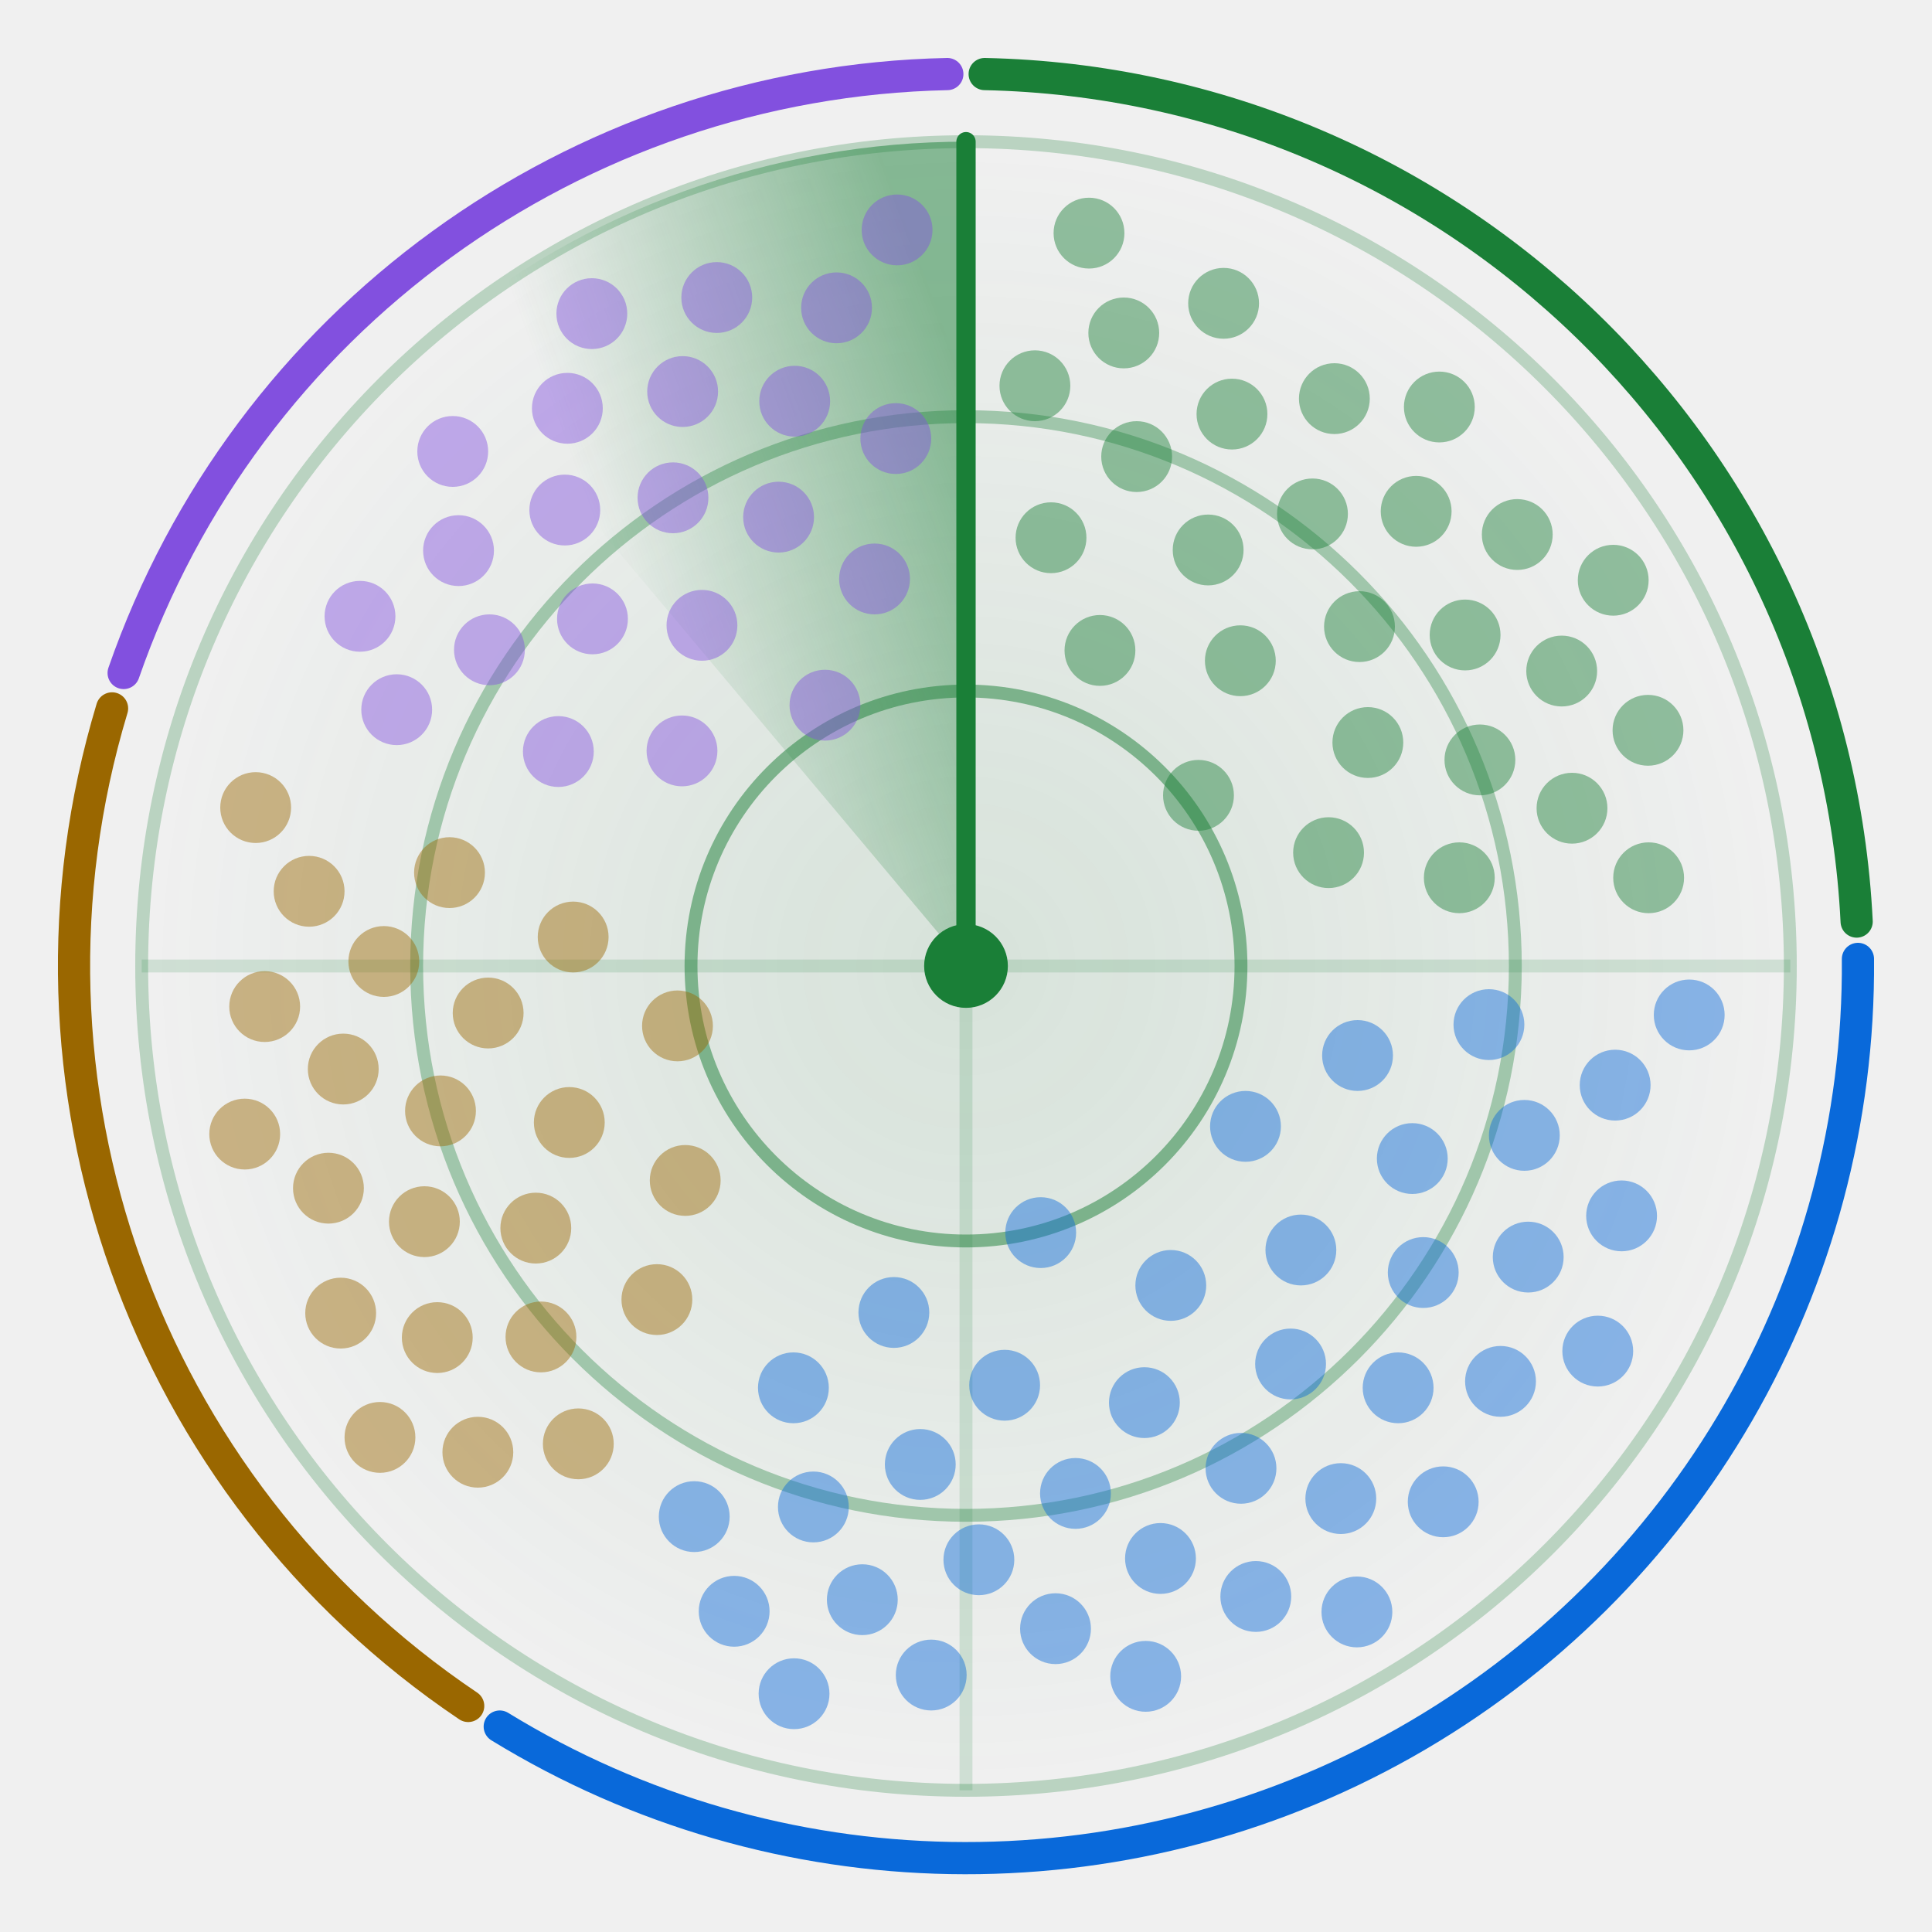
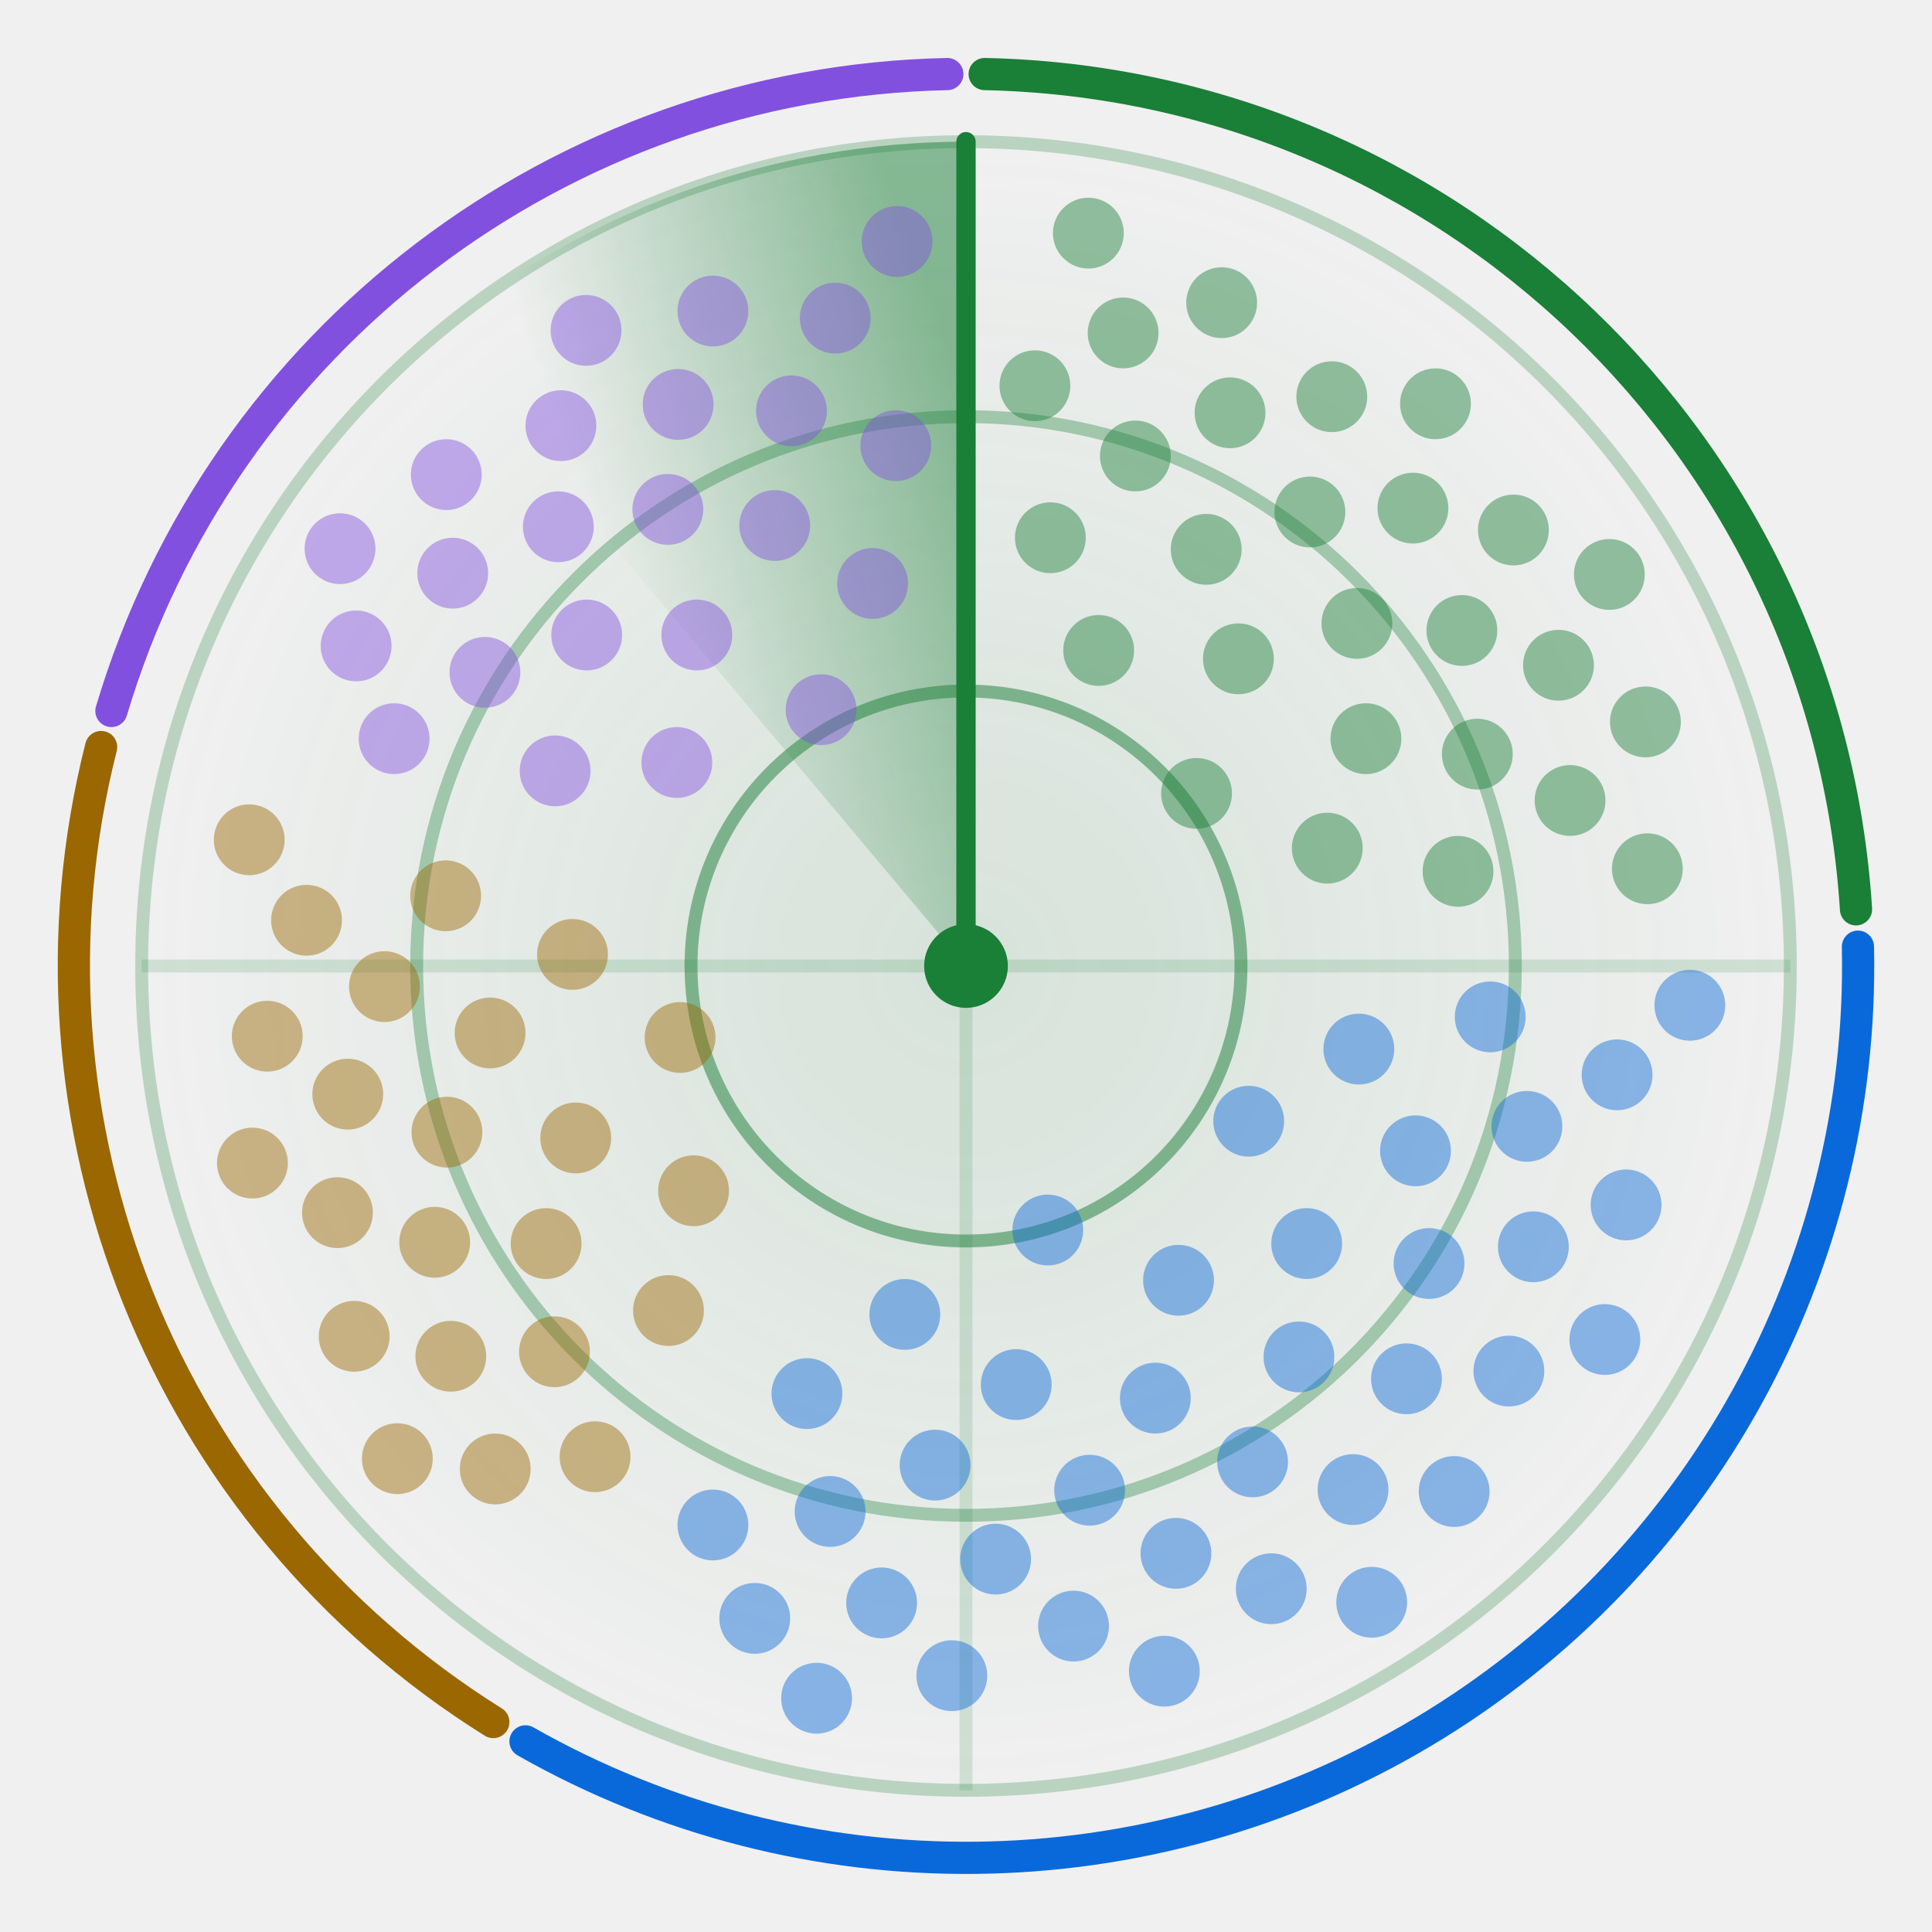
<svg xmlns="http://www.w3.org/2000/svg" width="300" height="300" viewBox="0 0 300 300" role="img" aria-labelledby="title">
  <style>.card{fill:#ffffff;stroke:#d1d9e0}.t{fill:#1f2328}.m{fill:#59636e}.ring{stroke:#1a7f37}.hub{fill:#1a7f37}.beam{stroke:#1a7f37}.s0,.s1,.g0,.g1{stop-color:#1a7f37}.a0{stop-color:#1a7f37}.a1{stop-color:#0969da}.dot.agents,.key.agents{fill:#1a7f37}.rim.agents{stroke:#1a7f37}.dot.apis,.key.apis{fill:#0969da}.rim.apis{stroke:#0969da}.dot.trials,.key.trials{fill:#9a6700}.rim.trials{stroke:#9a6700}.dot.aggregators,.key.aggregators{fill:#8250df}.rim.aggregators{stroke:#8250df}@media (prefers-color-scheme: dark) {.card{fill:#0d1117;stroke:#3d444d}.t{fill:#f0f6fc}.m{fill:#9198a1}.ring{stroke:#3fb950}.hub{fill:#3fb950}.beam{stroke:#3fb950}.s0,.s1,.g0,.g1{stop-color:#3fb950}.a0{stop-color:#3fb950}.a1{stop-color:#4493f8}.dot.agents,.key.agents{fill:#3fb950}.rim.agents{stroke:#3fb950}.dot.apis,.key.apis{fill:#4493f8}.rim.apis{stroke:#4493f8}.dot.trials,.key.trials{fill:#d29922}.rim.trials{stroke:#d29922}.dot.aggregators,.key.aggregators{fill:#ab7df8}.rim.aggregators{stroke:#ab7df8}}.rim{fill:none}.s0{stop-opacity:.5}.s1,.g1{stop-opacity:0}.g0{stop-opacity:.12}.dot{opacity:.45;animation:ping 6s linear infinite}@keyframes ping{0%,4%{opacity:1}55%,100%{opacity:.45}}.turning{animation:turn 6s linear infinite}@keyframes turn{to{transform:rotate(360deg)}}@media (prefers-reduced-motion: reduce) {.dot { animation: none; opacity: 1 } .turning { animation: none }}</style>
  <defs>
    <radialGradient id="glow">
      <stop class="g0" offset="0" />
      <stop class="g1" offset="1" />
    </radialGradient>
  </defs>
  <circle cx="150.0" cy="150.0" r="128.0" fill="url(#glow)" />
  <circle class="ring" cx="150.0" cy="150.0" r="42.7" fill="none" stroke-width="2" stroke-opacity=".5" />
  <circle class="ring" cx="150.0" cy="150.0" r="85.3" fill="none" stroke-width="2" stroke-opacity=".35" />
  <circle class="ring" cx="150.0" cy="150.0" r="128.0" fill="none" stroke-width="2" stroke-opacity=".25" />
  <path class="ring" d="M22.0 150.0H278.0M150.0 22.0V278.0" stroke-width="2" stroke-opacity=".15" />
-   <path class="rim agents" d="M152.9 11.5A138.5 138.5 0 0 1 288.3 143.1" stroke-width="5" stroke-linecap="round" />
-   <path class="rim apis" d="M288.5 148.9A138.5 138.5 0 0 1 77.6 268.1" stroke-width="5" stroke-linecap="round" />
-   <path class="rim trials" d="M72.7 264.9A138.5 138.5 0 0 1 17.4 110.0" stroke-width="5" stroke-linecap="round" />
-   <path class="rim aggregators" d="M19.2 104.5A138.5 138.5 0 0 1 147.1 11.5" stroke-width="5" stroke-linecap="round" />
+   <path class="rim agents" d="M152.9 11.5A138.5 138.5 0 0 1 288.2 141.2" stroke-width="5" stroke-linecap="round" />
+   <path class="rim apis" d="M288.5 147.0A138.5 138.5 0 0 1 81.6 270.4" stroke-width="5" stroke-linecap="round" />
+   <path class="rim trials" d="M76.6 267.4A138.5 138.5 0 0 1 15.7 116.0" stroke-width="5" stroke-linecap="round" />
+   <path class="rim aggregators" d="M17.3 110.4A138.5 138.5 0 0 1 147.1 11.5" stroke-width="5" stroke-linecap="round" />
  <defs>
    <linearGradient id="sweep" gradientUnits="userSpaceOnUse" x1="150.0" y1="60.4" x2="92.4" y2="81.4">
      <stop class="s0" offset="0" />
      <stop class="s1" offset="1" />
    </linearGradient>
  </defs>
  <g class="turning" style="transform-origin:150.0px 150.0px">
    <path fill="url(#sweep)" d="M150.0 150.0L67.7 51.9A128.0 128.0 0 0 1 150.0 22.0Z" />
    <line class="beam" x1="150.0" y1="150.0" x2="150.0" y2="22.0" stroke-width="3" stroke-linecap="round" />
  </g>
-   <circle class="dot agents" cx="186.1" cy="123.5" r="5.5" style="animation-delay:0.89s" />
-   <circle class="dot agents" cx="170.8" cy="101.0" r="5.5" style="animation-delay:0.38s" />
-   <circle class="dot agents" cx="206.3" cy="132.4" r="5.5" style="animation-delay:1.21s" />
-   <circle class="dot agents" cx="192.6" cy="102.6" r="5.5" style="animation-delay:0.70s" />
-   <circle class="dot agents" cx="163.2" cy="83.5" r="5.5" style="animation-delay:0.19s" />
-   <circle class="dot agents" cx="212.4" cy="115.3" r="5.5" style="animation-delay:1.02s" />
-   <circle class="dot agents" cx="187.6" cy="85.4" r="5.5" style="animation-delay:0.50s" />
-   <circle class="dot agents" cx="226.6" cy="136.3" r="5.5" style="animation-delay:1.33s" />
-   <circle class="dot agents" cx="211.1" cy="97.3" r="5.5" style="animation-delay:0.82s" />
-   <circle class="dot agents" cx="176.5" cy="70.9" r="5.5" style="animation-delay:0.31s" />
-   <circle class="dot agents" cx="229.8" cy="118.0" r="5.5" style="animation-delay:1.14s" />
-   <circle class="dot agents" cx="203.8" cy="79.8" r="5.5" style="animation-delay:0.62s" />
+   <circle class="dot agents" cx="185.8" cy="123.2" r="5.5" style="animation-delay:0.89s" />
+   <circle class="dot agents" cx="170.6" cy="101.0" r="5.5" style="animation-delay:0.38s" />
+   <circle class="dot agents" cx="206.1" cy="131.7" r="5.5" style="animation-delay:1.20s" />
+   <circle class="dot agents" cx="192.3" cy="102.3" r="5.5" style="animation-delay:0.69s" />
+   <circle class="dot agents" cx="163.1" cy="83.5" r="5.5" style="animation-delay:0.19s" />
+   <circle class="dot agents" cx="212.1" cy="114.7" r="5.5" style="animation-delay:1.01s" />
+   <circle class="dot agents" cx="187.3" cy="85.3" r="5.5" style="animation-delay:0.50s" />
+   <circle class="dot agents" cx="226.4" cy="135.3" r="5.5" style="animation-delay:1.32s" />
+   <circle class="dot agents" cx="210.7" cy="96.8" r="5.5" style="animation-delay:0.81s" />
+   <circle class="dot agents" cx="176.3" cy="70.8" r="5.5" style="animation-delay:0.31s" />
+   <circle class="dot agents" cx="229.4" cy="117.1" r="5.5" style="animation-delay:1.13s" />
+   <circle class="dot agents" cx="203.4" cy="79.5" r="5.5" style="animation-delay:0.62s" />
  <circle class="dot agents" cx="160.7" cy="59.9" r="5.5" style="animation-delay:0.11s" />
-   <circle class="dot agents" cx="227.5" cy="98.6" r="5.5" style="animation-delay:0.94s" />
-   <circle class="dot agents" cx="191.3" cy="64.3" r="5.5" style="animation-delay:0.43s" />
-   <circle class="dot agents" cx="244.1" cy="125.5" r="5.5" style="animation-delay:1.26s" />
-   <circle class="dot agents" cx="219.9" cy="79.4" r="5.5" style="animation-delay:0.75s" />
-   <circle class="dot agents" cx="174.5" cy="51.7" r="5.5" style="animation-delay:0.23s" />
-   <circle class="dot agents" cx="242.5" cy="104.2" r="5.5" style="animation-delay:1.06s" />
-   <circle class="dot agents" cx="207.2" cy="61.9" r="5.5" style="animation-delay:0.55s" />
-   <circle class="dot agents" cx="256.0" cy="136.3" r="5.5" style="animation-delay:1.38s" />
-   <circle class="dot agents" cx="235.6" cy="83.0" r="5.5" style="animation-delay:0.87s" />
-   <circle class="dot agents" cx="190.0" cy="47.1" r="5.5" style="animation-delay:0.35s" />
-   <circle class="dot agents" cx="255.9" cy="113.4" r="5.5" style="animation-delay:1.18s" />
-   <circle class="dot agents" cx="223.5" cy="63.2" r="5.5" style="animation-delay:0.67s" />
-   <circle class="dot agents" cx="169.1" cy="36.2" r="5.5" style="animation-delay:0.16s" />
-   <circle class="dot agents" cx="250.5" cy="90.1" r="5.5" style="animation-delay:0.99s" />
-   <circle class="dot apis" cx="161.6" cy="191.4" r="5.5" style="animation-delay:2.74s" />
-   <circle class="dot apis" cx="193.4" cy="174.9" r="5.5" style="animation-delay:2.00s" />
-   <circle class="dot apis" cx="138.8" cy="203.8" r="5.5" style="animation-delay:3.20s" />
-   <circle class="dot apis" cx="181.8" cy="199.6" r="5.5" style="animation-delay:2.46s" />
-   <circle class="dot apis" cx="210.8" cy="163.9" r="5.5" style="animation-delay:1.71s" />
-   <circle class="dot apis" cx="156.0" cy="215.1" r="5.5" style="animation-delay:2.91s" />
-   <circle class="dot apis" cx="202.0" cy="194.1" r="5.5" style="animation-delay:2.17s" />
-   <circle class="dot apis" cx="123.2" cy="215.5" r="5.5" style="animation-delay:3.37s" />
-   <circle class="dot apis" cx="177.7" cy="217.8" r="5.5" style="animation-delay:2.63s" />
-   <circle class="dot apis" cx="219.3" cy="179.9" r="5.5" style="animation-delay:1.89s" />
-   <circle class="dot apis" cx="142.9" cy="227.4" r="5.5" style="animation-delay:3.09s" />
-   <circle class="dot apis" cx="200.4" cy="211.8" r="5.5" style="animation-delay:2.35s" />
-   <circle class="dot apis" cx="231.2" cy="159.1" r="5.5" style="animation-delay:1.61s" />
-   <circle class="dot apis" cx="167.0" cy="231.9" r="5.5" style="animation-delay:2.80s" />
-   <circle class="dot apis" cx="221.0" cy="197.6" r="5.5" style="animation-delay:2.06s" />
-   <circle class="dot apis" cx="126.3" cy="234.0" r="5.5" style="animation-delay:3.26s" />
-   <circle class="dot apis" cx="192.7" cy="228.0" r="5.5" style="animation-delay:2.52s" />
-   <circle class="dot apis" cx="236.7" cy="176.3" r="5.5" style="animation-delay:1.78s" />
-   <circle class="dot apis" cx="152.0" cy="242.2" r="5.5" style="animation-delay:2.98s" />
-   <circle class="dot apis" cx="217.1" cy="215.5" r="5.5" style="animation-delay:2.24s" />
-   <circle class="dot apis" cx="107.8" cy="235.5" r="5.5" style="animation-delay:3.44s" />
-   <circle class="dot apis" cx="180.2" cy="242.0" r="5.5" style="animation-delay:2.70s" />
-   <circle class="dot apis" cx="237.3" cy="195.2" r="5.5" style="animation-delay:1.96s" />
-   <circle class="dot apis" cx="133.9" cy="248.4" r="5.5" style="animation-delay:3.15s" />
-   <circle class="dot apis" cx="208.2" cy="232.7" r="5.5" style="animation-delay:2.41s" />
-   <circle class="dot apis" cx="250.8" cy="168.5" r="5.5" style="animation-delay:1.67s" />
-   <circle class="dot apis" cx="163.9" cy="252.9" r="5.5" style="animation-delay:2.87s" />
-   <circle class="dot apis" cx="233.0" cy="214.5" r="5.5" style="animation-delay:2.13s" />
-   <circle class="dot apis" cx="114.0" cy="250.2" r="5.5" style="animation-delay:3.33s" />
-   <circle class="dot apis" cx="195.0" cy="247.9" r="5.5" style="animation-delay:2.59s" />
-   <circle class="dot apis" cx="251.8" cy="188.8" r="5.5" style="animation-delay:1.85s" />
-   <circle class="dot apis" cx="144.6" cy="260.1" r="5.5" style="animation-delay:3.05s" />
-   <circle class="dot apis" cx="224.1" cy="233.2" r="5.5" style="animation-delay:2.31s" />
-   <circle class="dot apis" cx="262.3" cy="157.6" r="5.5" style="animation-delay:1.56s" />
-   <circle class="dot apis" cx="177.9" cy="260.3" r="5.5" style="animation-delay:2.76s" />
-   <circle class="dot apis" cx="248.1" cy="209.8" r="5.5" style="animation-delay:2.02s" />
-   <circle class="dot apis" cx="123.3" cy="263.0" r="5.5" style="animation-delay:3.22s" />
-   <circle class="dot apis" cx="210.7" cy="250.3" r="5.5" style="animation-delay:2.48s" />
-   <circle class="dot trials" cx="105.2" cy="159.3" r="5.5" style="animation-delay:4.31s" />
-   <circle class="dot trials" cx="106.4" cy="183.3" r="5.5" style="animation-delay:3.88s" />
-   <circle class="dot trials" cx="89.0" cy="145.5" r="5.5" style="animation-delay:4.57s" />
-   <circle class="dot trials" cx="88.4" cy="174.3" r="5.5" style="animation-delay:4.14s" />
-   <circle class="dot trials" cx="102.0" cy="201.8" r="5.5" style="animation-delay:3.71s" />
-   <circle class="dot trials" cx="75.8" cy="157.3" r="5.5" style="animation-delay:4.41s" />
-   <circle class="dot trials" cx="83.2" cy="190.7" r="5.5" style="animation-delay:3.98s" />
-   <circle class="dot trials" cx="69.8" cy="135.5" r="5.5" style="animation-delay:4.67s" />
-   <circle class="dot trials" cx="68.4" cy="172.5" r="5.5" style="animation-delay:4.24s" />
-   <circle class="dot trials" cx="84.0" cy="207.6" r="5.5" style="animation-delay:3.81s" />
-   <circle class="dot trials" cx="59.6" cy="149.3" r="5.5" style="animation-delay:4.51s" />
-   <circle class="dot trials" cx="65.9" cy="189.7" r="5.5" style="animation-delay:4.08s" />
-   <circle class="dot trials" cx="89.8" cy="224.2" r="5.5" style="animation-delay:3.65s" />
-   <circle class="dot trials" cx="53.3" cy="166.0" r="5.5" style="animation-delay:4.34s" />
-   <circle class="dot trials" cx="67.9" cy="207.7" r="5.5" style="animation-delay:3.92s" />
-   <circle class="dot trials" cx="48.0" cy="138.4" r="5.5" style="animation-delay:4.61s" />
-   <circle class="dot trials" cx="51.0" cy="184.5" r="5.5" style="animation-delay:4.18s" />
-   <circle class="dot trials" cx="74.2" cy="225.5" r="5.5" style="animation-delay:3.75s" />
-   <circle class="dot trials" cx="41.1" cy="156.3" r="5.5" style="animation-delay:4.44s" />
-   <circle class="dot trials" cx="52.9" cy="203.9" r="5.5" style="animation-delay:4.02s" />
-   <circle class="dot trials" cx="39.7" cy="125.4" r="5.5" style="animation-delay:4.71s" />
-   <circle class="dot trials" cx="38.0" cy="176.1" r="5.5" style="animation-delay:4.28s" />
-   <circle class="dot trials" cx="59.0" cy="223.2" r="5.5" style="animation-delay:3.85s" />
-   <circle class="dot aggregators" cx="128.1" cy="109.5" r="5.5" style="animation-delay:5.53s" />
-   <circle class="dot aggregators" cx="105.9" cy="116.6" r="5.5" style="animation-delay:5.12s" />
-   <circle class="dot aggregators" cx="135.8" cy="89.9" r="5.5" style="animation-delay:5.78s" />
-   <circle class="dot aggregators" cx="109.0" cy="97.1" r="5.5" style="animation-delay:5.37s" />
-   <circle class="dot aggregators" cx="86.7" cy="116.7" r="5.5" style="animation-delay:4.96s" />
-   <circle class="dot aggregators" cx="120.9" cy="80.3" r="5.5" style="animation-delay:5.62s" />
-   <circle class="dot aggregators" cx="92.0" cy="96.1" r="5.5" style="animation-delay:5.21s" />
-   <circle class="dot aggregators" cx="139.1" cy="68.1" r="5.5" style="animation-delay:5.87s" />
-   <circle class="dot aggregators" cx="104.5" cy="77.3" r="5.5" style="animation-delay:5.47s" />
-   <circle class="dot aggregators" cx="76.0" cy="100.9" r="5.5" style="animation-delay:5.06s" />
-   <circle class="dot aggregators" cx="123.4" cy="62.3" r="5.5" style="animation-delay:5.72s" />
-   <circle class="dot aggregators" cx="87.7" cy="79.2" r="5.5" style="animation-delay:5.31s" />
-   <circle class="dot aggregators" cx="61.6" cy="110.2" r="5.5" style="animation-delay:4.90s" />
-   <circle class="dot aggregators" cx="106.0" cy="60.8" r="5.5" style="animation-delay:5.56s" />
-   <circle class="dot aggregators" cx="71.2" cy="85.5" r="5.5" style="animation-delay:5.16s" />
-   <circle class="dot aggregators" cx="129.9" cy="47.8" r="5.5" style="animation-delay:5.81s" />
-   <circle class="dot aggregators" cx="88.1" cy="63.4" r="5.5" style="animation-delay:5.41s" />
-   <circle class="dot aggregators" cx="55.9" cy="95.7" r="5.5" style="animation-delay:5.00s" />
-   <circle class="dot aggregators" cx="111.3" cy="46.2" r="5.5" style="animation-delay:5.66s" />
-   <circle class="dot aggregators" cx="70.3" cy="70.1" r="5.5" style="animation-delay:5.25s" />
-   <circle class="dot aggregators" cx="139.3" cy="35.7" r="5.5" style="animation-delay:5.91s" />
-   <circle class="dot aggregators" cx="91.9" cy="48.7" r="5.5" style="animation-delay:5.50s" />
+   <circle class="dot agents" cx="227.0" cy="97.9" r="5.5" style="animation-delay:0.93s" />
+   <circle class="dot agents" cx="191.0" cy="64.1" r="5.5" style="animation-delay:0.43s" />
+   <circle class="dot agents" cx="243.8" cy="124.3" r="5.5" style="animation-delay:1.24s" />
+   <circle class="dot agents" cx="219.4" cy="78.9" r="5.5" style="animation-delay:0.74s" />
+   <circle class="dot agents" cx="174.4" cy="51.7" r="5.5" style="animation-delay:0.23s" />
+   <circle class="dot agents" cx="242.0" cy="103.3" r="5.5" style="animation-delay:1.05s" />
+   <circle class="dot agents" cx="206.8" cy="61.6" r="5.5" style="animation-delay:0.54s" />
+   <circle class="dot agents" cx="255.8" cy="134.9" r="5.5" style="animation-delay:1.36s" />
+   <circle class="dot agents" cx="235.0" cy="82.3" r="5.5" style="animation-delay:0.86s" />
+   <circle class="dot agents" cx="189.7" cy="47.0" r="5.5" style="animation-delay:0.35s" />
+   <circle class="dot agents" cx="255.5" cy="112.1" r="5.5" style="animation-delay:1.17s" />
+   <circle class="dot agents" cx="222.9" cy="62.7" r="5.5" style="animation-delay:0.66s" />
+   <circle class="dot agents" cx="169.0" cy="36.2" r="5.5" style="animation-delay:0.16s" />
+   <circle class="dot agents" cx="249.9" cy="89.2" r="5.5" style="animation-delay:0.98s" />
+   <circle class="dot apis" cx="162.7" cy="191.0" r="5.5" style="animation-delay:2.71s" />
+   <circle class="dot apis" cx="193.9" cy="174.1" r="5.5" style="animation-delay:1.98s" />
+   <circle class="dot apis" cx="140.5" cy="204.1" r="5.5" style="animation-delay:3.17s" />
+   <circle class="dot apis" cx="183.0" cy="198.8" r="5.5" style="animation-delay:2.43s" />
+   <circle class="dot apis" cx="211.0" cy="162.9" r="5.5" style="animation-delay:1.70s" />
+   <circle class="dot apis" cx="157.8" cy="215.0" r="5.5" style="animation-delay:2.89s" />
+   <circle class="dot apis" cx="202.9" cy="193.1" r="5.5" style="animation-delay:2.15s" />
+   <circle class="dot apis" cx="125.3" cy="216.4" r="5.5" style="animation-delay:3.34s" />
+   <circle class="dot apis" cx="179.4" cy="217.1" r="5.5" style="animation-delay:2.61s" />
+   <circle class="dot apis" cx="219.8" cy="178.7" r="5.5" style="animation-delay:1.87s" />
+   <circle class="dot apis" cx="145.2" cy="227.5" r="5.5" style="animation-delay:3.06s" />
+   <circle class="dot apis" cx="201.7" cy="210.7" r="5.5" style="animation-delay:2.33s" />
+   <circle class="dot apis" cx="231.4" cy="157.9" r="5.5" style="animation-delay:1.59s" />
+   <circle class="dot apis" cx="169.2" cy="231.4" r="5.5" style="animation-delay:2.78s" />
+   <circle class="dot apis" cx="221.9" cy="196.2" r="5.5" style="animation-delay:2.05s" />
+   <circle class="dot apis" cx="128.9" cy="234.7" r="5.5" style="animation-delay:3.23s" />
+   <circle class="dot apis" cx="194.5" cy="227.0" r="5.5" style="animation-delay:2.50s" />
+   <circle class="dot apis" cx="237.1" cy="174.9" r="5.5" style="animation-delay:1.77s" />
+   <circle class="dot apis" cx="154.6" cy="242.1" r="5.5" style="animation-delay:2.95s" />
+   <circle class="dot apis" cx="218.4" cy="214.1" r="5.5" style="animation-delay:2.22s" />
+   <circle class="dot apis" cx="110.7" cy="236.8" r="5.5" style="animation-delay:3.41s" />
+   <circle class="dot apis" cx="182.6" cy="241.2" r="5.5" style="animation-delay:2.67s" />
+   <circle class="dot apis" cx="238.1" cy="193.6" r="5.5" style="animation-delay:1.94s" />
+   <circle class="dot apis" cx="136.9" cy="248.9" r="5.5" style="animation-delay:3.13s" />
+   <circle class="dot apis" cx="210.1" cy="231.3" r="5.5" style="animation-delay:2.39s" />
+   <circle class="dot apis" cx="251.1" cy="166.9" r="5.5" style="animation-delay:1.66s" />
+   <circle class="dot apis" cx="166.7" cy="252.5" r="5.5" style="animation-delay:2.85s" />
+   <circle class="dot apis" cx="234.3" cy="212.9" r="5.5" style="animation-delay:2.11s" />
+   <circle class="dot apis" cx="117.2" cy="251.3" r="5.5" style="animation-delay:3.30s" />
+   <circle class="dot apis" cx="197.4" cy="246.7" r="5.5" style="animation-delay:2.57s" />
+   <circle class="dot apis" cx="252.5" cy="187.1" r="5.5" style="animation-delay:1.83s" />
+   <circle class="dot apis" cx="147.8" cy="260.2" r="5.5" style="animation-delay:3.02s" />
+   <circle class="dot apis" cx="225.8" cy="231.6" r="5.5" style="animation-delay:2.29s" />
+   <circle class="dot apis" cx="262.4" cy="156.1" r="5.5" style="animation-delay:1.55s" />
+   <circle class="dot apis" cx="180.8" cy="259.5" r="5.5" style="animation-delay:2.74s" />
+   <circle class="dot apis" cx="249.2" cy="208.0" r="5.5" style="animation-delay:2.00s" />
+   <circle class="dot apis" cx="126.8" cy="263.7" r="5.5" style="animation-delay:3.19s" />
+   <circle class="dot apis" cx="213.0" cy="248.8" r="5.5" style="animation-delay:2.46s" />
+   <circle class="dot trials" cx="105.6" cy="161.1" r="5.5" style="animation-delay:4.27s" />
+   <circle class="dot trials" cx="107.7" cy="184.9" r="5.5" style="animation-delay:3.84s" />
+   <circle class="dot trials" cx="88.9" cy="148.2" r="5.5" style="animation-delay:4.53s" />
+   <circle class="dot trials" cx="89.4" cy="176.7" r="5.5" style="animation-delay:4.10s" />
+   <circle class="dot trials" cx="103.8" cy="203.5" r="5.5" style="animation-delay:3.68s" />
+   <circle class="dot trials" cx="76.1" cy="160.4" r="5.5" style="animation-delay:4.37s" />
+   <circle class="dot trials" cx="84.8" cy="193.1" r="5.5" style="animation-delay:3.94s" />
+   <circle class="dot trials" cx="69.2" cy="139.1" r="5.5" style="animation-delay:4.63s" />
+   <circle class="dot trials" cx="69.4" cy="175.8" r="5.5" style="animation-delay:4.20s" />
+   <circle class="dot trials" cx="86.1" cy="209.9" r="5.5" style="animation-delay:3.78s" />
+   <circle class="dot trials" cx="59.7" cy="153.2" r="5.5" style="animation-delay:4.47s" />
+   <circle class="dot trials" cx="67.5" cy="192.9" r="5.5" style="animation-delay:4.04s" />
+   <circle class="dot trials" cx="92.4" cy="226.2" r="5.5" style="animation-delay:3.62s" />
+   <circle class="dot trials" cx="54.0" cy="169.9" r="5.5" style="animation-delay:4.30s" />
+   <circle class="dot trials" cx="70.0" cy="210.6" r="5.5" style="animation-delay:3.88s" />
+   <circle class="dot trials" cx="47.6" cy="142.9" r="5.5" style="animation-delay:4.57s" />
+   <circle class="dot trials" cx="52.4" cy="188.3" r="5.5" style="animation-delay:4.14s" />
+   <circle class="dot trials" cx="76.9" cy="228.1" r="5.5" style="animation-delay:3.72s" />
+   <circle class="dot trials" cx="41.5" cy="160.9" r="5.5" style="animation-delay:4.40s" />
+   <circle class="dot trials" cx="55.0" cy="207.5" r="5.5" style="animation-delay:3.98s" />
+   <circle class="dot trials" cx="38.7" cy="130.4" r="5.5" style="animation-delay:4.67s" />
+   <circle class="dot trials" cx="39.2" cy="180.6" r="5.5" style="animation-delay:4.24s" />
+   <circle class="dot trials" cx="61.7" cy="226.5" r="5.5" style="animation-delay:3.82s" />
+   <circle class="dot aggregators" cx="127.5" cy="110.2" r="5.5" style="animation-delay:5.51s" />
+   <circle class="dot aggregators" cx="105.1" cy="118.4" r="5.5" style="animation-delay:5.09s" />
+   <circle class="dot aggregators" cx="135.5" cy="90.6" r="5.5" style="animation-delay:5.77s" />
+   <circle class="dot aggregators" cx="108.2" cy="98.6" r="5.5" style="animation-delay:5.35s" />
+   <circle class="dot aggregators" cx="86.2" cy="119.7" r="5.5" style="animation-delay:4.92s" />
+   <circle class="dot aggregators" cx="120.3" cy="81.6" r="5.5" style="animation-delay:5.61s" />
+   <circle class="dot aggregators" cx="91.1" cy="98.6" r="5.5" style="animation-delay:5.19s" />
+   <circle class="dot aggregators" cx="139.1" cy="69.2" r="5.5" style="animation-delay:5.87s" />
+   <circle class="dot aggregators" cx="103.7" cy="79.1" r="5.5" style="animation-delay:5.45s" />
+   <circle class="dot aggregators" cx="75.3" cy="104.4" r="5.5" style="animation-delay:5.02s" />
+   <circle class="dot aggregators" cx="122.9" cy="63.8" r="5.5" style="animation-delay:5.71s" />
+   <circle class="dot aggregators" cx="86.7" cy="81.8" r="5.5" style="animation-delay:5.29s" />
+   <circle class="dot aggregators" cx="61.2" cy="114.7" r="5.5" style="animation-delay:4.86s" />
+   <circle class="dot aggregators" cx="105.3" cy="62.8" r="5.5" style="animation-delay:5.55s" />
+   <circle class="dot aggregators" cx="70.3" cy="89.0" r="5.5" style="animation-delay:5.12s" />
+   <circle class="dot aggregators" cx="129.7" cy="49.4" r="5.5" style="animation-delay:5.81s" />
+   <circle class="dot aggregators" cx="87.1" cy="66.1" r="5.5" style="animation-delay:5.39s" />
+   <circle class="dot aggregators" cx="55.3" cy="100.3" r="5.5" style="animation-delay:4.96s" />
+   <circle class="dot aggregators" cx="110.7" cy="48.3" r="5.5" style="animation-delay:5.65s" />
+   <circle class="dot aggregators" cx="69.3" cy="73.7" r="5.5" style="animation-delay:5.22s" />
+   <circle class="dot aggregators" cx="139.3" cy="37.5" r="5.5" style="animation-delay:5.91s" />
+   <circle class="dot aggregators" cx="91.0" cy="51.3" r="5.5" style="animation-delay:5.49s" />
+   <circle class="dot aggregators" cx="52.8" cy="85.2" r="5.5" style="animation-delay:5.06s" />
  <circle class="hub" cx="150.0" cy="150.0" r="6.5" />
</svg>
